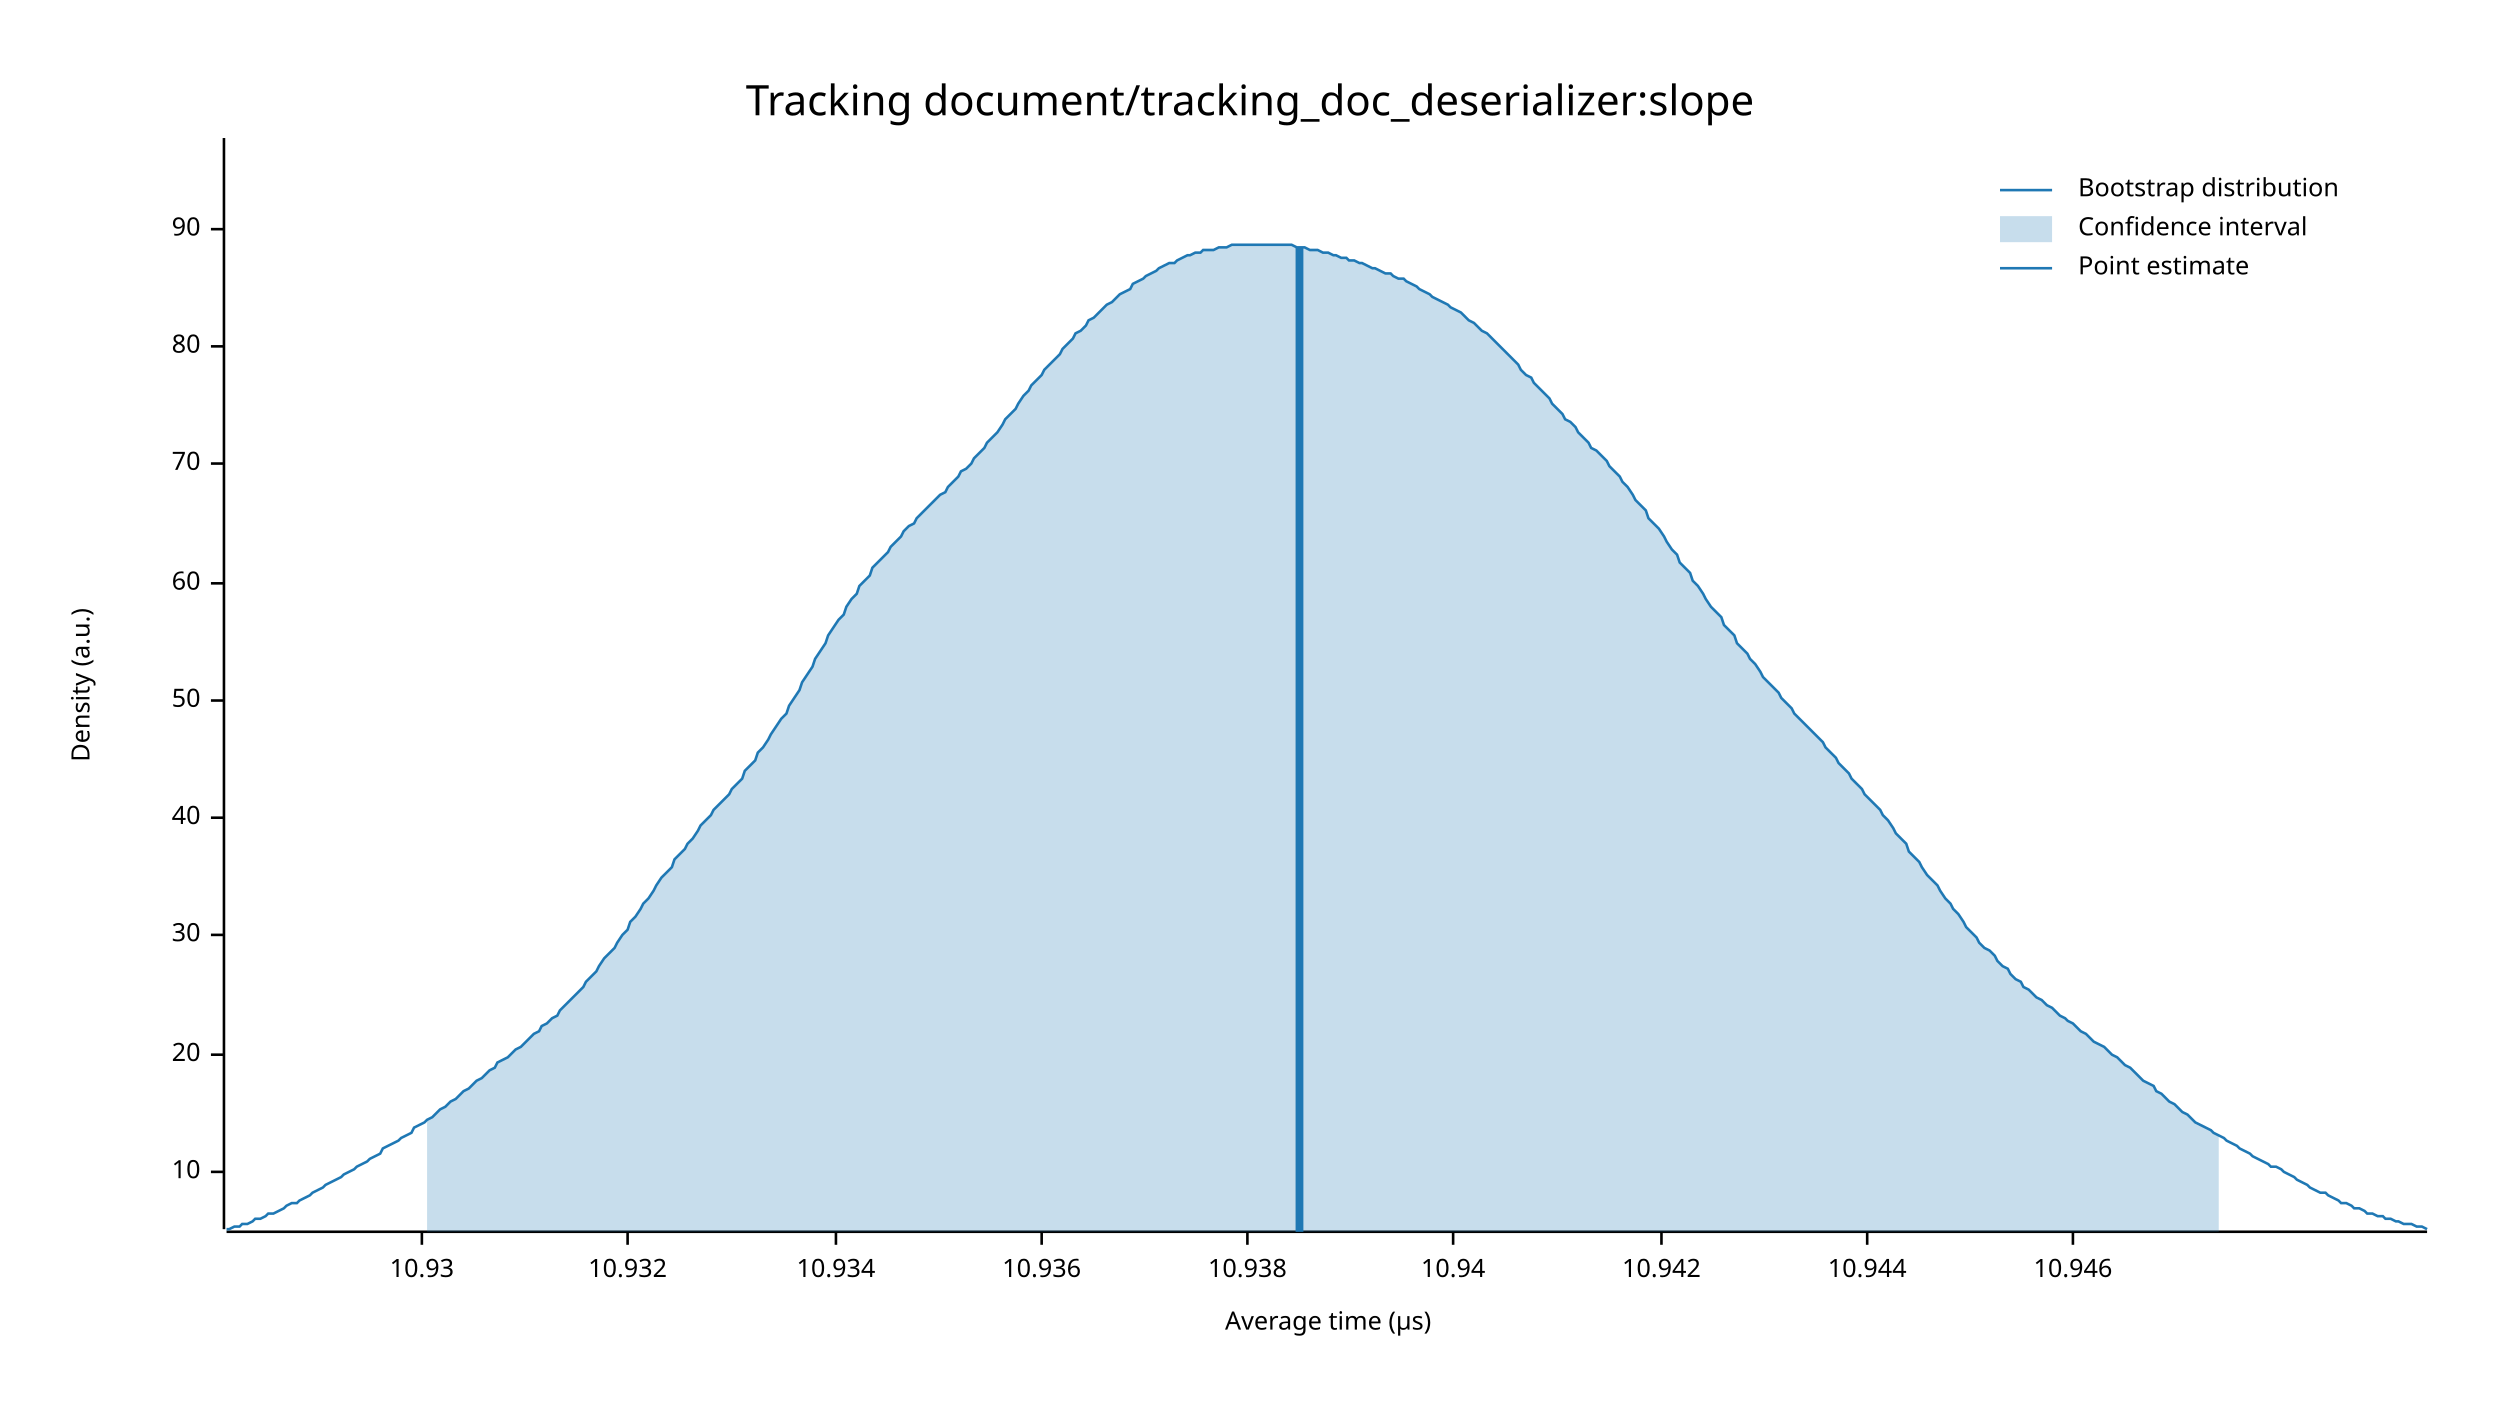
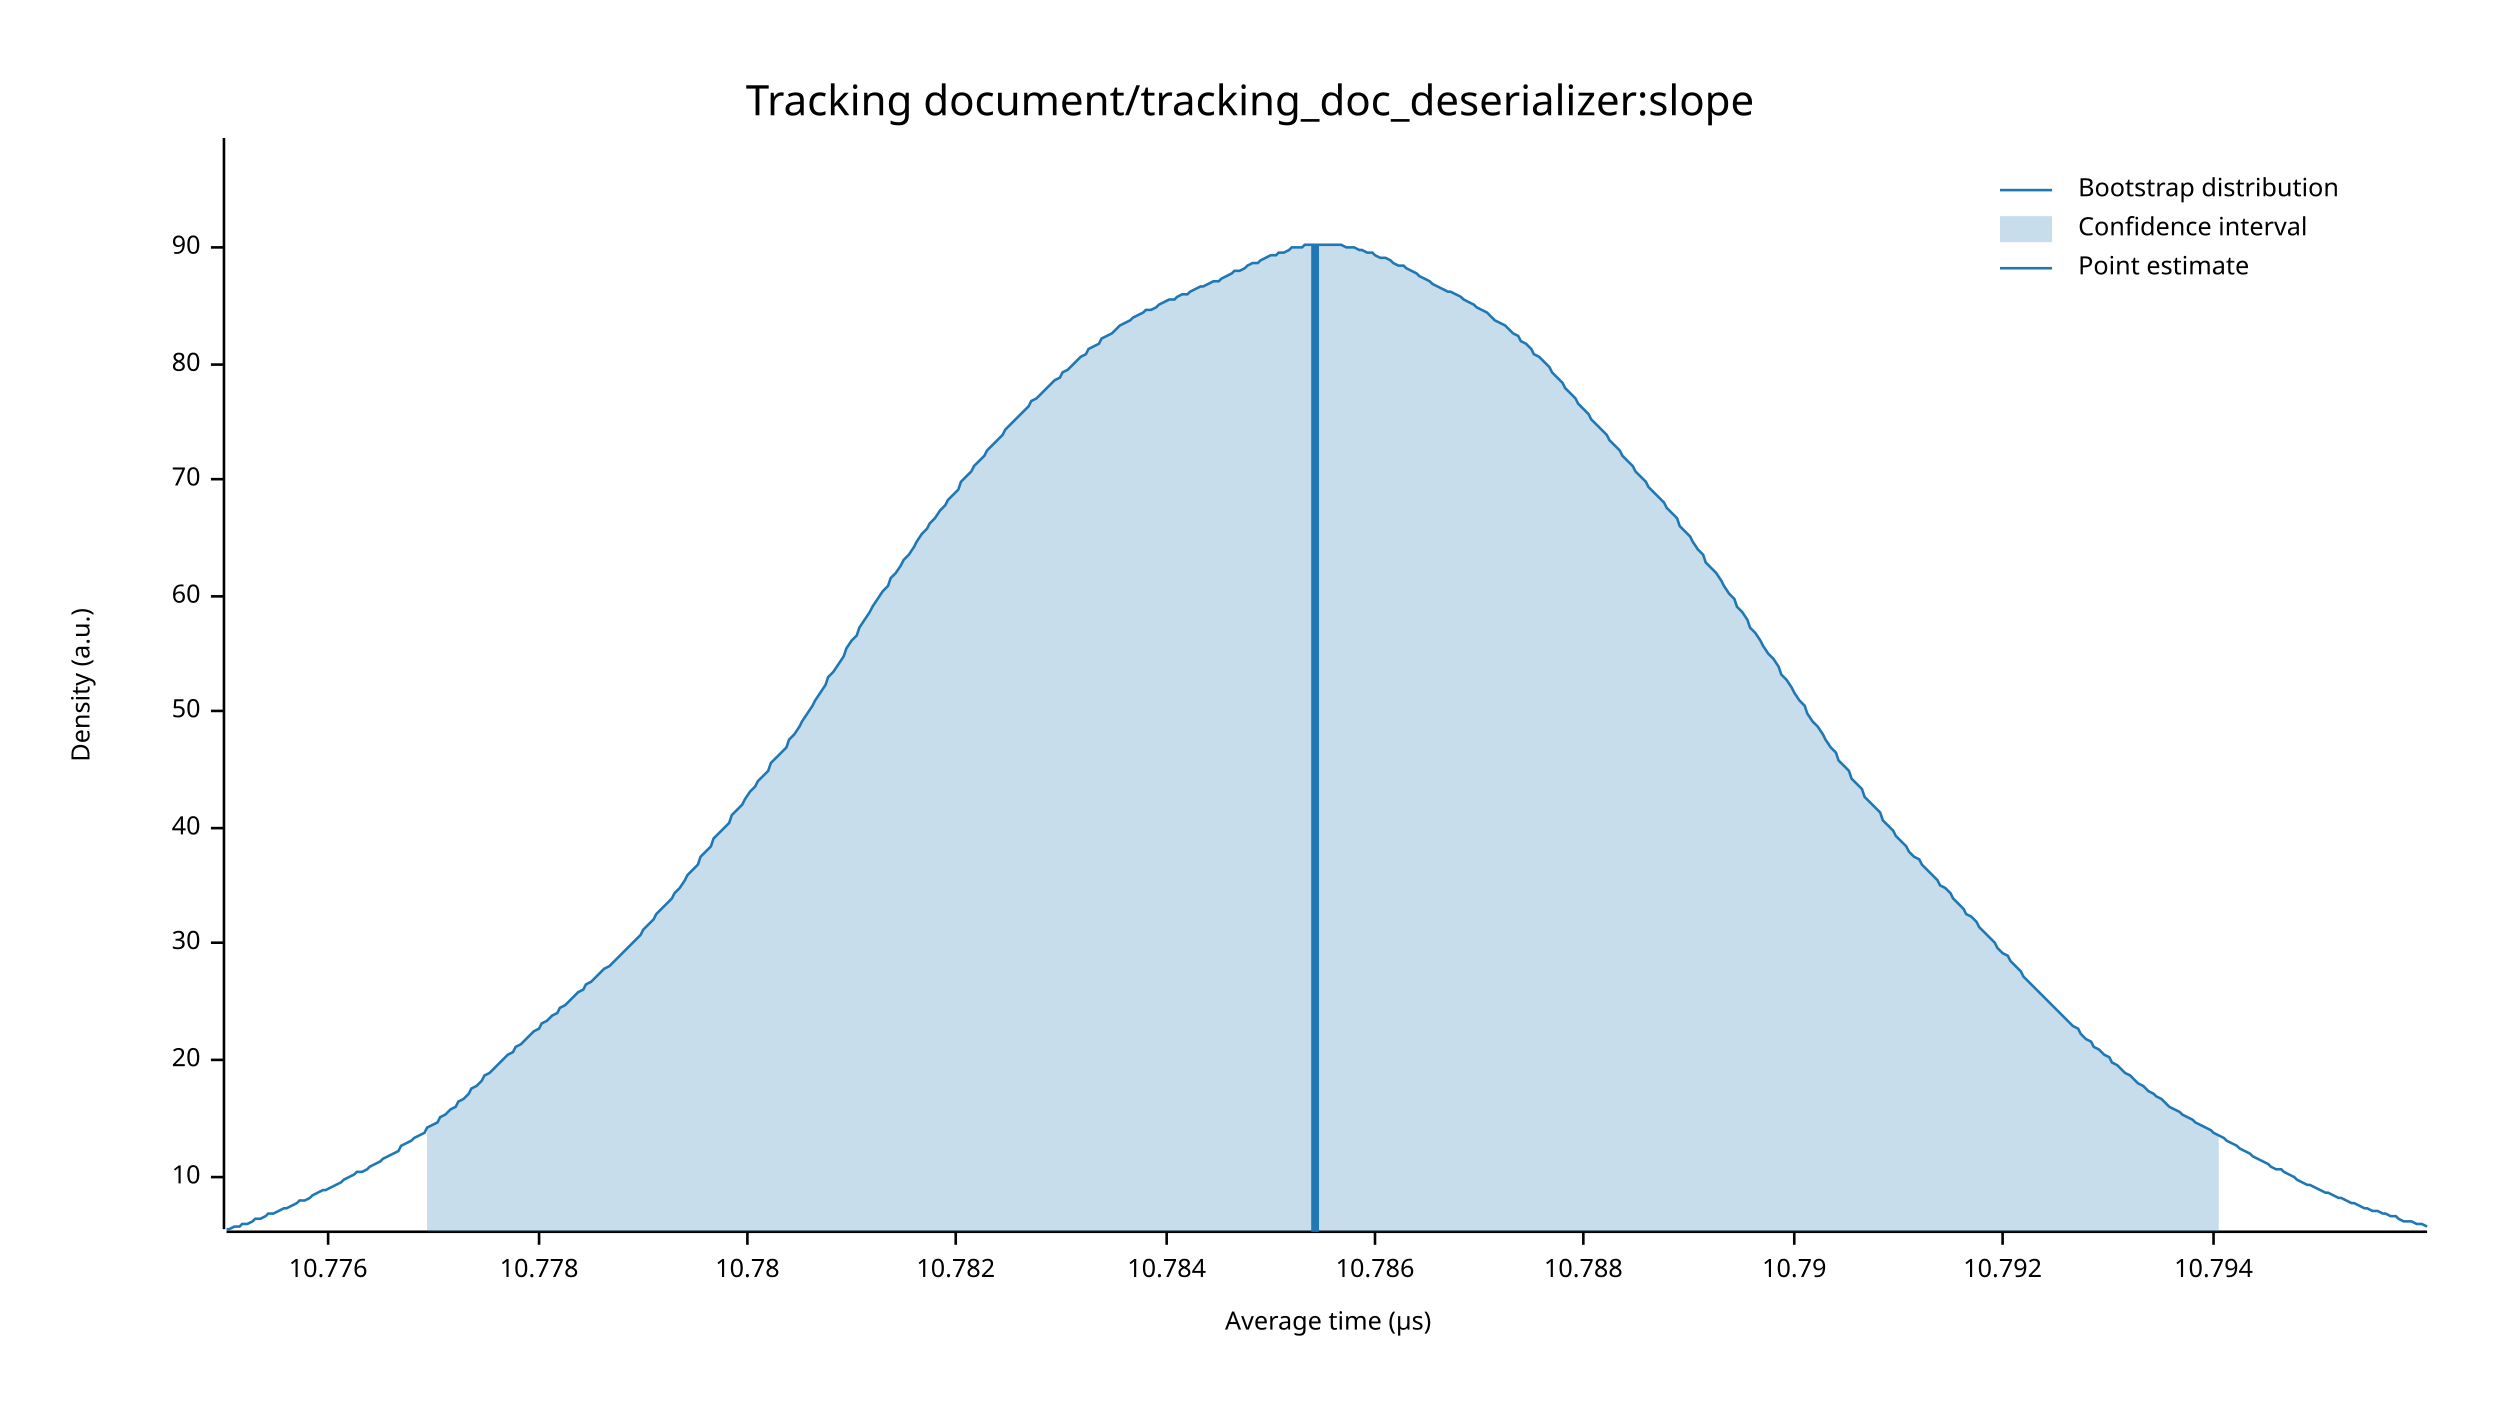
<svg xmlns="http://www.w3.org/2000/svg" width="960" height="540" viewBox="0 0 960 540">
  <text x="480" y="32" dy="0.76em" text-anchor="middle" font-family="sans-serif" font-size="16.129" opacity="1" fill="#000000">
Tracking document/tracking_doc_deserializer:slope
</text>
  <text x="27" y="263" dy="0.76em" text-anchor="middle" font-family="sans-serif" font-size="9.677" opacity="1" fill="#000000" transform="rotate(270, 27, 263)">
Density (a.u.)
</text>
  <text x="510" y="513" dy="-0.5ex" text-anchor="middle" font-family="sans-serif" font-size="9.677" opacity="1" fill="#000000">
Average time (µs)
</text>
  <polyline fill="none" opacity="1" stroke="#000000" stroke-width="1" points="86,53 86,472 " />
-   <text x="77" y="450" dy="0.5ex" text-anchor="end" font-family="sans-serif" font-size="9.677" opacity="1" fill="#000000">
+   <text x="77" y="452" dy="0.5ex" text-anchor="end" font-family="sans-serif" font-size="9.677" opacity="1" fill="#000000">
10
</text>
-   <polyline fill="none" opacity="1" stroke="#000000" stroke-width="1" points="81,450 86,450 " />
-   <text x="77" y="405" dy="0.5ex" text-anchor="end" font-family="sans-serif" font-size="9.677" opacity="1" fill="#000000">
+   <polyline fill="none" opacity="1" stroke="#000000" stroke-width="1" points="81,452 86,452 " />
+   <text x="77" y="407" dy="0.5ex" text-anchor="end" font-family="sans-serif" font-size="9.677" opacity="1" fill="#000000">
20
</text>
-   <polyline fill="none" opacity="1" stroke="#000000" stroke-width="1" points="81,405 86,405 " />
-   <text x="77" y="359" dy="0.5ex" text-anchor="end" font-family="sans-serif" font-size="9.677" opacity="1" fill="#000000">
+   <polyline fill="none" opacity="1" stroke="#000000" stroke-width="1" points="81,407 86,407 " />
+   <text x="77" y="362" dy="0.5ex" text-anchor="end" font-family="sans-serif" font-size="9.677" opacity="1" fill="#000000">
30
</text>
-   <polyline fill="none" opacity="1" stroke="#000000" stroke-width="1" points="81,359 86,359 " />
-   <text x="77" y="314" dy="0.5ex" text-anchor="end" font-family="sans-serif" font-size="9.677" opacity="1" fill="#000000">
+   <polyline fill="none" opacity="1" stroke="#000000" stroke-width="1" points="81,362 86,362 " />
+   <text x="77" y="318" dy="0.5ex" text-anchor="end" font-family="sans-serif" font-size="9.677" opacity="1" fill="#000000">
40
</text>
-   <polyline fill="none" opacity="1" stroke="#000000" stroke-width="1" points="81,314 86,314 " />
-   <text x="77" y="269" dy="0.5ex" text-anchor="end" font-family="sans-serif" font-size="9.677" opacity="1" fill="#000000">
+   <polyline fill="none" opacity="1" stroke="#000000" stroke-width="1" points="81,318 86,318 " />
+   <text x="77" y="273" dy="0.5ex" text-anchor="end" font-family="sans-serif" font-size="9.677" opacity="1" fill="#000000">
50
</text>
-   <polyline fill="none" opacity="1" stroke="#000000" stroke-width="1" points="81,269 86,269 " />
-   <text x="77" y="224" dy="0.5ex" text-anchor="end" font-family="sans-serif" font-size="9.677" opacity="1" fill="#000000">
+   <polyline fill="none" opacity="1" stroke="#000000" stroke-width="1" points="81,273 86,273 " />
+   <text x="77" y="229" dy="0.5ex" text-anchor="end" font-family="sans-serif" font-size="9.677" opacity="1" fill="#000000">
60
</text>
-   <polyline fill="none" opacity="1" stroke="#000000" stroke-width="1" points="81,224 86,224 " />
-   <text x="77" y="178" dy="0.5ex" text-anchor="end" font-family="sans-serif" font-size="9.677" opacity="1" fill="#000000">
+   <polyline fill="none" opacity="1" stroke="#000000" stroke-width="1" points="81,229 86,229 " />
+   <text x="77" y="184" dy="0.5ex" text-anchor="end" font-family="sans-serif" font-size="9.677" opacity="1" fill="#000000">
70
</text>
-   <polyline fill="none" opacity="1" stroke="#000000" stroke-width="1" points="81,178 86,178 " />
-   <text x="77" y="133" dy="0.5ex" text-anchor="end" font-family="sans-serif" font-size="9.677" opacity="1" fill="#000000">
+   <polyline fill="none" opacity="1" stroke="#000000" stroke-width="1" points="81,184 86,184 " />
+   <text x="77" y="140" dy="0.5ex" text-anchor="end" font-family="sans-serif" font-size="9.677" opacity="1" fill="#000000">
80
</text>
-   <polyline fill="none" opacity="1" stroke="#000000" stroke-width="1" points="81,133 86,133 " />
-   <text x="77" y="88" dy="0.5ex" text-anchor="end" font-family="sans-serif" font-size="9.677" opacity="1" fill="#000000">
+   <polyline fill="none" opacity="1" stroke="#000000" stroke-width="1" points="81,140 86,140 " />
+   <text x="77" y="95" dy="0.5ex" text-anchor="end" font-family="sans-serif" font-size="9.677" opacity="1" fill="#000000">
90
</text>
-   <polyline fill="none" opacity="1" stroke="#000000" stroke-width="1" points="81,88 86,88 " />
+   <polyline fill="none" opacity="1" stroke="#000000" stroke-width="1" points="81,95 86,95 " />
  <polyline fill="none" opacity="1" stroke="#000000" stroke-width="1" points="87,473 932,473 " />
-   <text x="162" y="483" dy="0.76em" text-anchor="middle" font-family="sans-serif" font-size="9.677" opacity="1" fill="#000000">
- 10.93
+   <text x="126" y="483" dy="0.76em" text-anchor="middle" font-family="sans-serif" font-size="9.677" opacity="1" fill="#000000">
+ 10.776
</text>
-   <polyline fill="none" opacity="1" stroke="#000000" stroke-width="1" points="162,473 162,478 " />
-   <text x="241" y="483" dy="0.76em" text-anchor="middle" font-family="sans-serif" font-size="9.677" opacity="1" fill="#000000">
- 10.932
+   <polyline fill="none" opacity="1" stroke="#000000" stroke-width="1" points="126,473 126,478 " />
+   <text x="207" y="483" dy="0.76em" text-anchor="middle" font-family="sans-serif" font-size="9.677" opacity="1" fill="#000000">
+ 10.778
</text>
-   <polyline fill="none" opacity="1" stroke="#000000" stroke-width="1" points="241,473 241,478 " />
-   <text x="321" y="483" dy="0.76em" text-anchor="middle" font-family="sans-serif" font-size="9.677" opacity="1" fill="#000000">
- 10.934
+   <polyline fill="none" opacity="1" stroke="#000000" stroke-width="1" points="207,473 207,478 " />
+   <text x="287" y="483" dy="0.76em" text-anchor="middle" font-family="sans-serif" font-size="9.677" opacity="1" fill="#000000">
+ 10.78
</text>
-   <polyline fill="none" opacity="1" stroke="#000000" stroke-width="1" points="321,473 321,478 " />
-   <text x="400" y="483" dy="0.76em" text-anchor="middle" font-family="sans-serif" font-size="9.677" opacity="1" fill="#000000">
- 10.936
+   <polyline fill="none" opacity="1" stroke="#000000" stroke-width="1" points="287,473 287,478 " />
+   <text x="367" y="483" dy="0.76em" text-anchor="middle" font-family="sans-serif" font-size="9.677" opacity="1" fill="#000000">
+ 10.782
</text>
-   <polyline fill="none" opacity="1" stroke="#000000" stroke-width="1" points="400,473 400,478 " />
-   <text x="479" y="483" dy="0.76em" text-anchor="middle" font-family="sans-serif" font-size="9.677" opacity="1" fill="#000000">
- 10.938
+   <polyline fill="none" opacity="1" stroke="#000000" stroke-width="1" points="367,473 367,478 " />
+   <text x="448" y="483" dy="0.76em" text-anchor="middle" font-family="sans-serif" font-size="9.677" opacity="1" fill="#000000">
+ 10.784
</text>
-   <polyline fill="none" opacity="1" stroke="#000000" stroke-width="1" points="479,473 479,478 " />
-   <text x="558" y="483" dy="0.76em" text-anchor="middle" font-family="sans-serif" font-size="9.677" opacity="1" fill="#000000">
- 10.94
+   <polyline fill="none" opacity="1" stroke="#000000" stroke-width="1" points="448,473 448,478 " />
+   <text x="528" y="483" dy="0.76em" text-anchor="middle" font-family="sans-serif" font-size="9.677" opacity="1" fill="#000000">
+ 10.786
</text>
-   <polyline fill="none" opacity="1" stroke="#000000" stroke-width="1" points="558,473 558,478 " />
-   <text x="638" y="483" dy="0.76em" text-anchor="middle" font-family="sans-serif" font-size="9.677" opacity="1" fill="#000000">
- 10.942
+   <polyline fill="none" opacity="1" stroke="#000000" stroke-width="1" points="528,473 528,478 " />
+   <text x="608" y="483" dy="0.76em" text-anchor="middle" font-family="sans-serif" font-size="9.677" opacity="1" fill="#000000">
+ 10.788
</text>
-   <polyline fill="none" opacity="1" stroke="#000000" stroke-width="1" points="638,473 638,478 " />
-   <text x="717" y="483" dy="0.76em" text-anchor="middle" font-family="sans-serif" font-size="9.677" opacity="1" fill="#000000">
- 10.944
+   <polyline fill="none" opacity="1" stroke="#000000" stroke-width="1" points="608,473 608,478 " />
+   <text x="689" y="483" dy="0.76em" text-anchor="middle" font-family="sans-serif" font-size="9.677" opacity="1" fill="#000000">
+ 10.79
</text>
-   <polyline fill="none" opacity="1" stroke="#000000" stroke-width="1" points="717,473 717,478 " />
-   <text x="796" y="483" dy="0.76em" text-anchor="middle" font-family="sans-serif" font-size="9.677" opacity="1" fill="#000000">
- 10.946
+   <polyline fill="none" opacity="1" stroke="#000000" stroke-width="1" points="689,473 689,478 " />
+   <text x="769" y="483" dy="0.76em" text-anchor="middle" font-family="sans-serif" font-size="9.677" opacity="1" fill="#000000">
+ 10.792
</text>
-   <polyline fill="none" opacity="1" stroke="#000000" stroke-width="1" points="796,473 796,478 " />
-   <polyline fill="none" opacity="1" stroke="#1F78B4" stroke-width="1" points="87,472 88,472 90,471 92,471 93,470 95,470 97,469 98,468 100,468 102,467 103,466 105,466 107,465 109,464 110,463 112,462 114,462 115,461 117,460 119,459 120,458 122,457 124,456 125,455 127,454 129,453 131,452 132,451 134,450 136,449 137,448 139,447 141,446 142,445 144,444 146,443 147,441 149,440 151,439 153,438 154,437 156,436 158,435 159,433 161,432 163,431 164,430 166,429 168,427 169,426 171,425 173,423 175,422 176,421 178,419 180,418 181,417 183,415 185,414 186,413 188,411 190,410 191,408 193,407 195,406 197,404 198,403 200,402 202,400 203,399 205,397 207,396 208,394 210,393 212,391 214,390 215,388 217,386 219,384 220,383 222,381 224,379 225,377 227,375 229,373 230,371 232,368 234,366 236,364 237,362 239,359 241,357 242,354 244,352 246,349 247,347 249,345 251,342 252,340 254,337 256,335 258,333 259,330 261,328 263,326 264,324 266,322 268,319 269,317 271,315 273,313 274,311 276,309 278,307 280,305 281,303 283,301 285,299 286,296 288,294 290,292 291,289 293,287 295,284 296,282 298,279 300,276 302,274 303,271 305,268 307,265 308,262 310,259 312,256 313,253 315,250 317,247 318,244 320,241 322,238 324,236 325,233 327,230 329,228 330,225 332,223 334,221 335,218 337,216 339,214 341,212 342,210 344,208 346,206 347,204 349,202 351,201 352,199 354,197 356,195 357,194 359,192 361,190 363,189 364,187 366,185 368,183 369,181 371,180 373,178 374,176 376,174 378,172 379,170 381,168 383,166 385,163 386,161 388,159 390,157 391,155 393,152 395,150 396,148 398,146 400,144 401,142 403,140 405,138 407,136 408,134 410,132 412,130 413,128 415,127 417,125 418,123 420,122 422,120 423,119 425,117 427,116 429,114 430,113 432,112 434,111 435,109 437,108 439,107 440,106 442,105 444,104 445,103 447,102 449,101 451,101 452,100 454,99 456,98 457,98 459,97 461,97 462,96 464,96 466,96 468,95 469,95 471,95 473,94 474,94 476,94 478,94 479,94 481,94 483,94 484,94 486,94 488,94 490,94 491,94 493,94 495,94 496,94 498,95 500,95 501,95 503,96 505,96 506,96 508,97 510,97 512,98 513,98 515,99 517,99 518,100 520,100 522,101 523,101 525,102 527,103 528,103 530,104 532,105 534,105 535,106 537,107 539,107 540,108 542,109 544,110 545,111 547,112 549,113 550,114 552,115 554,116 556,117 557,118 559,119 561,120 562,121 564,123 566,124 567,125 569,127 571,128 573,130 574,131 576,133 578,135 579,136 581,138 583,140 584,142 586,144 588,145 589,147 591,149 593,151 595,153 596,155 598,157 600,159 601,161 603,162 605,164 606,166 608,168 610,170 611,172 613,173 615,175 617,177 618,179 620,181 622,183 623,185 625,187 627,190 628,192 630,194 632,196 633,199 635,201 637,203 639,206 640,208 642,211 644,213 645,216 647,218 649,220 650,223 652,225 654,228 655,230 657,233 659,235 661,237 662,240 664,242 666,244 667,247 669,249 671,251 672,253 674,255 676,258 677,260 679,262 681,264 683,266 684,268 686,270 688,272 689,274 691,276 693,278 694,279 696,281 698,283 700,285 701,287 703,289 705,291 706,293 708,295 710,297 711,299 713,301 715,303 716,305 718,307 720,309 722,311 723,313 725,315 727,318 728,320 730,322 732,324 733,327 735,329 737,331 738,333 740,336 742,338 744,340 745,342 747,345 749,347 750,349 752,351 754,354 755,356 757,358 759,360 760,362 762,364 764,365 766,367 767,369 769,371 771,372 772,374 774,376 776,377 777,379 779,380 781,382 782,383 784,384 786,386 788,387 789,388 791,390 793,391 794,392 796,393 798,395 799,396 801,397 803,399 804,400 806,401 808,402 810,404 811,405 813,406 815,408 816,409 818,410 820,412 821,413 823,415 825,416 827,417 828,419 830,420 832,422 833,423 835,424 837,426 838,427 840,428 842,430 843,431 845,432 847,433 849,434 850,435 852,436 854,437 855,438 857,439 859,440 860,441 862,442 864,443 865,444 867,445 869,446 871,447 872,448 874,448 876,449 877,450 879,451 881,452 882,453 884,454 886,455 887,456 889,457 891,458 893,458 894,459 896,460 898,461 899,462 901,462 903,463 904,464 906,464 908,465 909,466 911,466 913,467 915,467 916,468 918,468 920,469 921,469 923,470 925,470 926,470 928,471 930,471 932,472 " />
-   <polygon opacity="0.25" fill="#1F78B4" points="164,430 166,429 168,427 169,426 171,425 173,423 175,422 176,421 178,419 180,418 181,417 183,415 185,414 186,413 188,411 190,410 191,408 193,407 195,406 197,404 198,403 200,402 202,400 203,399 205,397 207,396 208,394 210,393 212,391 214,390 215,388 217,386 219,384 220,383 222,381 224,379 225,377 227,375 229,373 230,371 232,368 234,366 236,364 237,362 239,359 241,357 242,354 244,352 246,349 247,347 249,345 251,342 252,340 254,337 256,335 258,333 259,330 261,328 263,326 264,324 266,322 268,319 269,317 271,315 273,313 274,311 276,309 278,307 280,305 281,303 283,301 285,299 286,296 288,294 290,292 291,289 293,287 295,284 296,282 298,279 300,276 302,274 303,271 305,268 307,265 308,262 310,259 312,256 313,253 315,250 317,247 318,244 320,241 322,238 324,236 325,233 327,230 329,228 330,225 332,223 334,221 335,218 337,216 339,214 341,212 342,210 344,208 346,206 347,204 349,202 351,201 352,199 354,197 356,195 357,194 359,192 361,190 363,189 364,187 366,185 368,183 369,181 371,180 373,178 374,176 376,174 378,172 379,170 381,168 383,166 385,163 386,161 388,159 390,157 391,155 393,152 395,150 396,148 398,146 400,144 401,142 403,140 405,138 407,136 408,134 410,132 412,130 413,128 415,127 417,125 418,123 420,122 422,120 423,119 425,117 427,116 429,114 430,113 432,112 434,111 435,109 437,108 439,107 440,106 442,105 444,104 445,103 447,102 449,101 451,101 452,100 454,99 456,98 457,98 459,97 461,97 462,96 464,96 466,96 468,95 469,95 471,95 473,94 474,94 476,94 478,94 479,94 481,94 483,94 484,94 486,94 488,94 490,94 491,94 493,94 495,94 496,94 498,95 500,95 501,95 503,96 505,96 506,96 508,97 510,97 512,98 513,98 515,99 517,99 518,100 520,100 522,101 523,101 525,102 527,103 528,103 530,104 532,105 534,105 535,106 537,107 539,107 540,108 542,109 544,110 545,111 547,112 549,113 550,114 552,115 554,116 556,117 557,118 559,119 561,120 562,121 564,123 566,124 567,125 569,127 571,128 573,130 574,131 576,133 578,135 579,136 581,138 583,140 584,142 586,144 588,145 589,147 591,149 593,151 595,153 596,155 598,157 600,159 601,161 603,162 605,164 606,166 608,168 610,170 611,172 613,173 615,175 617,177 618,179 620,181 622,183 623,185 625,187 627,190 628,192 630,194 632,196 633,199 635,201 637,203 639,206 640,208 642,211 644,213 645,216 647,218 649,220 650,223 652,225 654,228 655,230 657,233 659,235 661,237 662,240 664,242 666,244 667,247 669,249 671,251 672,253 674,255 676,258 677,260 679,262 681,264 683,266 684,268 686,270 688,272 689,274 691,276 693,278 694,279 696,281 698,283 700,285 701,287 703,289 705,291 706,293 708,295 710,297 711,299 713,301 715,303 716,305 718,307 720,309 722,311 723,313 725,315 727,318 728,320 730,322 732,324 733,327 735,329 737,331 738,333 740,336 742,338 744,340 745,342 747,345 749,347 750,349 752,351 754,354 755,356 757,358 759,360 760,362 762,364 764,365 766,367 767,369 769,371 771,372 772,374 774,376 776,377 777,379 779,380 781,382 782,383 784,384 786,386 788,387 789,388 791,390 793,391 794,392 796,393 798,395 799,396 801,397 803,399 804,400 806,401 808,402 810,404 811,405 813,406 815,408 816,409 818,410 820,412 821,413 823,415 825,416 827,417 828,419 830,420 832,422 833,423 835,424 837,426 838,427 840,428 842,430 843,431 845,432 847,433 849,434 850,435 852,436 852,473 164,473 " />
-   <polyline fill="none" opacity="1" stroke="#1F78B4" stroke-width="3" points="499,473 499,95 " />
+   <polyline fill="none" opacity="1" stroke="#000000" stroke-width="1" points="769,473 769,478 " />
+   <text x="850" y="483" dy="0.76em" text-anchor="middle" font-family="sans-serif" font-size="9.677" opacity="1" fill="#000000">
+ 10.794
+ </text>
+   <polyline fill="none" opacity="1" stroke="#000000" stroke-width="1" points="850,473 850,478 " />
+   <polyline fill="none" opacity="1" stroke="#1F78B4" stroke-width="1" points="87,472 88,472 90,471 92,471 93,470 95,470 97,469 98,468 100,468 102,467 103,466 105,466 107,465 109,464 110,464 112,463 114,462 115,461 117,461 119,460 120,459 122,458 124,457 125,457 127,456 129,455 131,454 132,453 134,452 136,451 137,450 139,450 141,449 142,448 144,447 146,446 147,445 149,444 151,443 153,442 154,440 156,439 158,438 159,437 161,436 163,435 164,433 166,432 168,431 169,429 171,428 173,426 175,425 176,423 178,422 180,420 181,418 183,417 185,415 186,413 188,412 190,410 191,409 193,407 195,405 197,404 198,402 200,401 202,399 203,398 205,396 207,395 208,393 210,392 212,390 214,389 215,387 217,386 219,384 220,383 222,381 224,380 225,378 227,377 229,375 230,374 232,372 234,371 236,369 237,368 239,366 241,364 242,363 244,361 246,359 247,357 249,355 251,353 252,351 254,349 256,347 258,345 259,343 261,341 263,338 264,336 266,334 268,332 269,329 271,327 273,325 274,322 276,320 278,318 280,316 281,313 283,311 285,309 286,307 288,304 290,302 291,300 293,298 295,296 296,293 298,291 300,289 302,287 303,284 305,282 307,279 308,277 310,274 312,271 313,269 315,266 317,263 318,260 320,258 322,255 324,252 325,249 327,246 329,244 330,241 332,238 334,235 335,233 337,230 339,227 341,225 342,222 344,220 346,217 347,215 349,213 351,210 352,208 354,205 356,203 357,201 359,199 361,196 363,194 364,192 366,190 368,188 369,185 371,183 373,181 374,179 376,177 378,175 379,173 381,171 383,169 385,167 386,165 388,163 390,161 391,160 393,158 395,156 396,154 398,153 400,151 401,150 403,148 405,146 407,145 408,143 410,142 412,140 413,139 415,137 417,136 418,134 420,133 422,132 423,130 425,129 427,128 429,126 430,125 432,124 434,123 435,122 437,121 439,120 440,119 442,119 444,118 445,117 447,116 449,115 451,115 452,114 454,113 456,113 457,112 459,111 461,110 462,110 464,109 466,108 468,108 469,107 471,106 473,105 474,104 476,104 478,103 479,102 481,101 483,101 484,100 486,99 488,98 490,98 491,97 493,97 495,96 496,95 498,95 500,95 501,94 503,94 505,94 506,94 508,94 510,94 512,94 513,94 515,94 517,95 518,95 520,95 522,96 523,96 525,97 527,97 528,98 530,99 532,99 534,100 535,101 537,102 539,102 540,103 542,104 544,105 545,106 547,107 549,108 550,109 552,110 554,111 556,112 557,112 559,113 561,114 562,115 564,116 566,117 567,118 569,119 571,120 573,122 574,123 576,124 578,125 579,126 581,128 583,129 584,131 586,132 588,134 589,136 591,137 593,139 595,141 596,143 598,145 600,147 601,149 603,151 605,153 606,155 608,157 610,159 611,161 613,163 615,165 617,167 618,169 620,171 622,173 623,175 625,177 627,179 628,181 630,183 632,185 633,187 635,189 637,191 639,193 640,195 642,197 644,199 645,202 647,204 649,206 650,208 652,211 654,213 655,216 657,218 659,220 661,223 662,225 664,228 666,230 667,233 669,235 671,238 672,241 674,243 676,246 677,248 679,251 681,253 683,256 684,259 686,261 688,264 689,266 691,269 693,271 694,274 696,277 698,279 700,282 701,284 703,287 705,289 706,292 708,294 710,296 711,299 713,301 715,303 716,306 718,308 720,310 722,312 723,315 725,317 727,319 728,321 730,323 732,325 733,327 735,329 737,330 738,332 740,334 742,336 744,338 745,340 747,341 749,343 750,345 752,347 754,349 755,351 757,352 759,354 760,356 762,358 764,360 766,362 767,364 769,366 771,367 772,369 774,371 776,373 777,375 779,377 781,379 782,380 784,382 786,384 788,386 789,387 791,389 793,391 794,392 796,394 798,395 799,397 801,399 803,400 804,402 806,403 808,405 810,406 811,408 813,409 815,411 816,412 818,413 820,415 821,416 823,417 825,419 827,420 828,421 830,422 832,424 833,425 835,426 837,427 838,428 840,429 842,430 843,431 845,432 847,433 849,434 850,435 852,436 854,437 855,438 857,439 859,440 860,441 862,442 864,443 865,444 867,445 869,446 871,447 872,448 874,449 876,449 877,450 879,451 881,452 882,453 884,454 886,455 887,455 889,456 891,457 893,458 894,458 896,459 898,460 899,460 901,461 903,462 904,462 906,463 908,464 909,464 911,465 913,465 915,466 916,466 918,467 920,467 921,468 923,469 925,469 926,469 928,470 930,470 932,471 " />
+   <polygon opacity="0.25" fill="#1F78B4" points="164,433 166,432 168,431 169,429 171,428 173,426 175,425 176,423 178,422 180,420 181,418 183,417 185,415 186,413 188,412 190,410 191,409 193,407 195,405 197,404 198,402 200,401 202,399 203,398 205,396 207,395 208,393 210,392 212,390 214,389 215,387 217,386 219,384 220,383 222,381 224,380 225,378 227,377 229,375 230,374 232,372 234,371 236,369 237,368 239,366 241,364 242,363 244,361 246,359 247,357 249,355 251,353 252,351 254,349 256,347 258,345 259,343 261,341 263,338 264,336 266,334 268,332 269,329 271,327 273,325 274,322 276,320 278,318 280,316 281,313 283,311 285,309 286,307 288,304 290,302 291,300 293,298 295,296 296,293 298,291 300,289 302,287 303,284 305,282 307,279 308,277 310,274 312,271 313,269 315,266 317,263 318,260 320,258 322,255 324,252 325,249 327,246 329,244 330,241 332,238 334,235 335,233 337,230 339,227 341,225 342,222 344,220 346,217 347,215 349,213 351,210 352,208 354,205 356,203 357,201 359,199 361,196 363,194 364,192 366,190 368,188 369,185 371,183 373,181 374,179 376,177 378,175 379,173 381,171 383,169 385,167 386,165 388,163 390,161 391,160 393,158 395,156 396,154 398,153 400,151 401,150 403,148 405,146 407,145 408,143 410,142 412,140 413,139 415,137 417,136 418,134 420,133 422,132 423,130 425,129 427,128 429,126 430,125 432,124 434,123 435,122 437,121 439,120 440,119 442,119 444,118 445,117 447,116 449,115 451,115 452,114 454,113 456,113 457,112 459,111 461,110 462,110 464,109 466,108 468,108 469,107 471,106 473,105 474,104 476,104 478,103 479,102 481,101 483,101 484,100 486,99 488,98 490,98 491,97 493,97 495,96 496,95 498,95 500,95 501,94 503,94 505,94 506,94 508,94 510,94 512,94 513,94 515,94 517,95 518,95 520,95 522,96 523,96 525,97 527,97 528,98 530,99 532,99 534,100 535,101 537,102 539,102 540,103 542,104 544,105 545,106 547,107 549,108 550,109 552,110 554,111 556,112 557,112 559,113 561,114 562,115 564,116 566,117 567,118 569,119 571,120 573,122 574,123 576,124 578,125 579,126 581,128 583,129 584,131 586,132 588,134 589,136 591,137 593,139 595,141 596,143 598,145 600,147 601,149 603,151 605,153 606,155 608,157 610,159 611,161 613,163 615,165 617,167 618,169 620,171 622,173 623,175 625,177 627,179 628,181 630,183 632,185 633,187 635,189 637,191 639,193 640,195 642,197 644,199 645,202 647,204 649,206 650,208 652,211 654,213 655,216 657,218 659,220 661,223 662,225 664,228 666,230 667,233 669,235 671,238 672,241 674,243 676,246 677,248 679,251 681,253 683,256 684,259 686,261 688,264 689,266 691,269 693,271 694,274 696,277 698,279 700,282 701,284 703,287 705,289 706,292 708,294 710,296 711,299 713,301 715,303 716,306 718,308 720,310 722,312 723,315 725,317 727,319 728,321 730,323 732,325 733,327 735,329 737,330 738,332 740,334 742,336 744,338 745,340 747,341 749,343 750,345 752,347 754,349 755,351 757,352 759,354 760,356 762,358 764,360 766,362 767,364 769,366 771,367 772,369 774,371 776,373 777,375 779,377 781,379 782,380 784,382 786,384 788,386 789,387 791,389 793,391 794,392 796,394 798,395 799,397 801,399 803,400 804,402 806,403 808,405 810,406 811,408 813,409 815,411 816,412 818,413 820,415 821,416 823,417 825,419 827,420 828,421 830,422 832,424 833,425 835,426 837,427 838,428 840,429 842,430 843,431 845,432 847,433 849,434 850,435 852,436 852,473 164,473 " />
+   <polyline fill="none" opacity="1" stroke="#1F78B4" stroke-width="3" points="505,473 505,94 " />
  <text x="798" y="68" dy="0.76em" text-anchor="start" font-family="sans-serif" font-size="9.677" opacity="1" fill="#000000">
Bootstrap distribution
</text>
  <text x="798" y="83" dy="0.76em" text-anchor="start" font-family="sans-serif" font-size="9.677" opacity="1" fill="#000000">
Confidence interval
</text>
  <text x="798" y="98" dy="0.76em" text-anchor="start" font-family="sans-serif" font-size="9.677" opacity="1" fill="#000000">
Point estimate
</text>
  <polyline fill="none" opacity="1" stroke="#1F78B4" stroke-width="1" points="768,73 788,73 " />
  <rect x="768" y="83" width="20" height="10" opacity="0.25" fill="#1F78B4" stroke="none" />
  <polyline fill="none" opacity="1" stroke="#1F78B4" stroke-width="1" points="768,103 788,103 " />
</svg>
